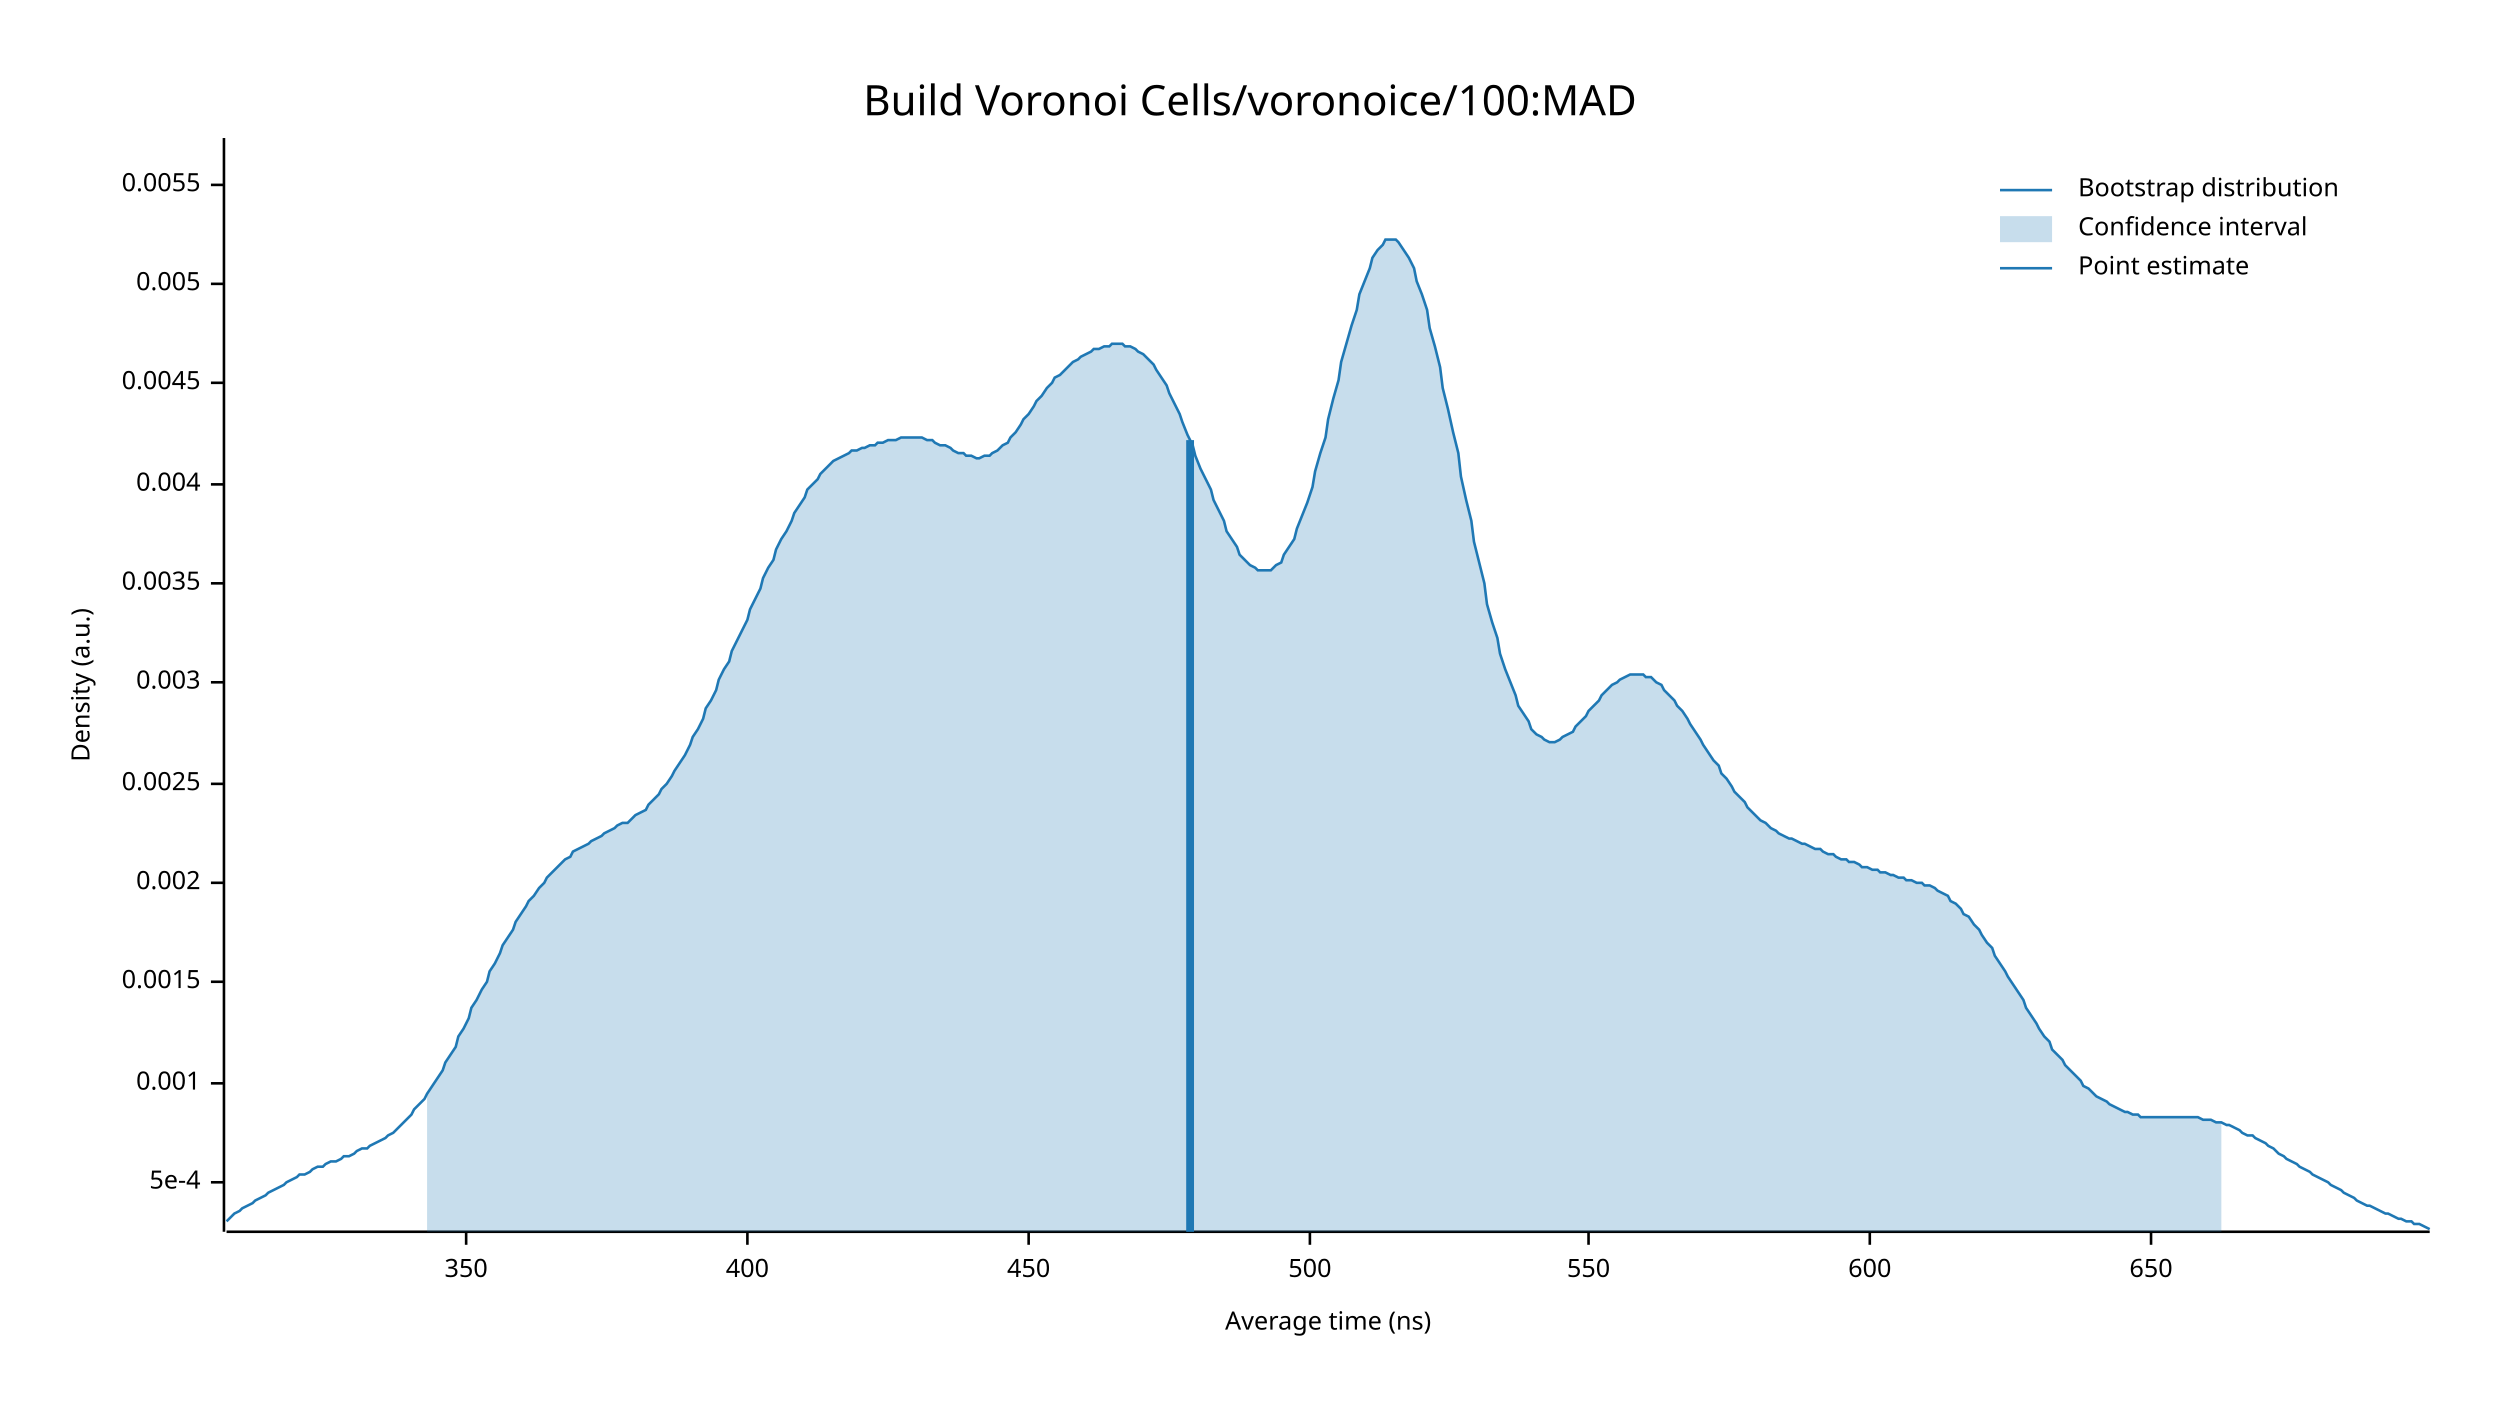
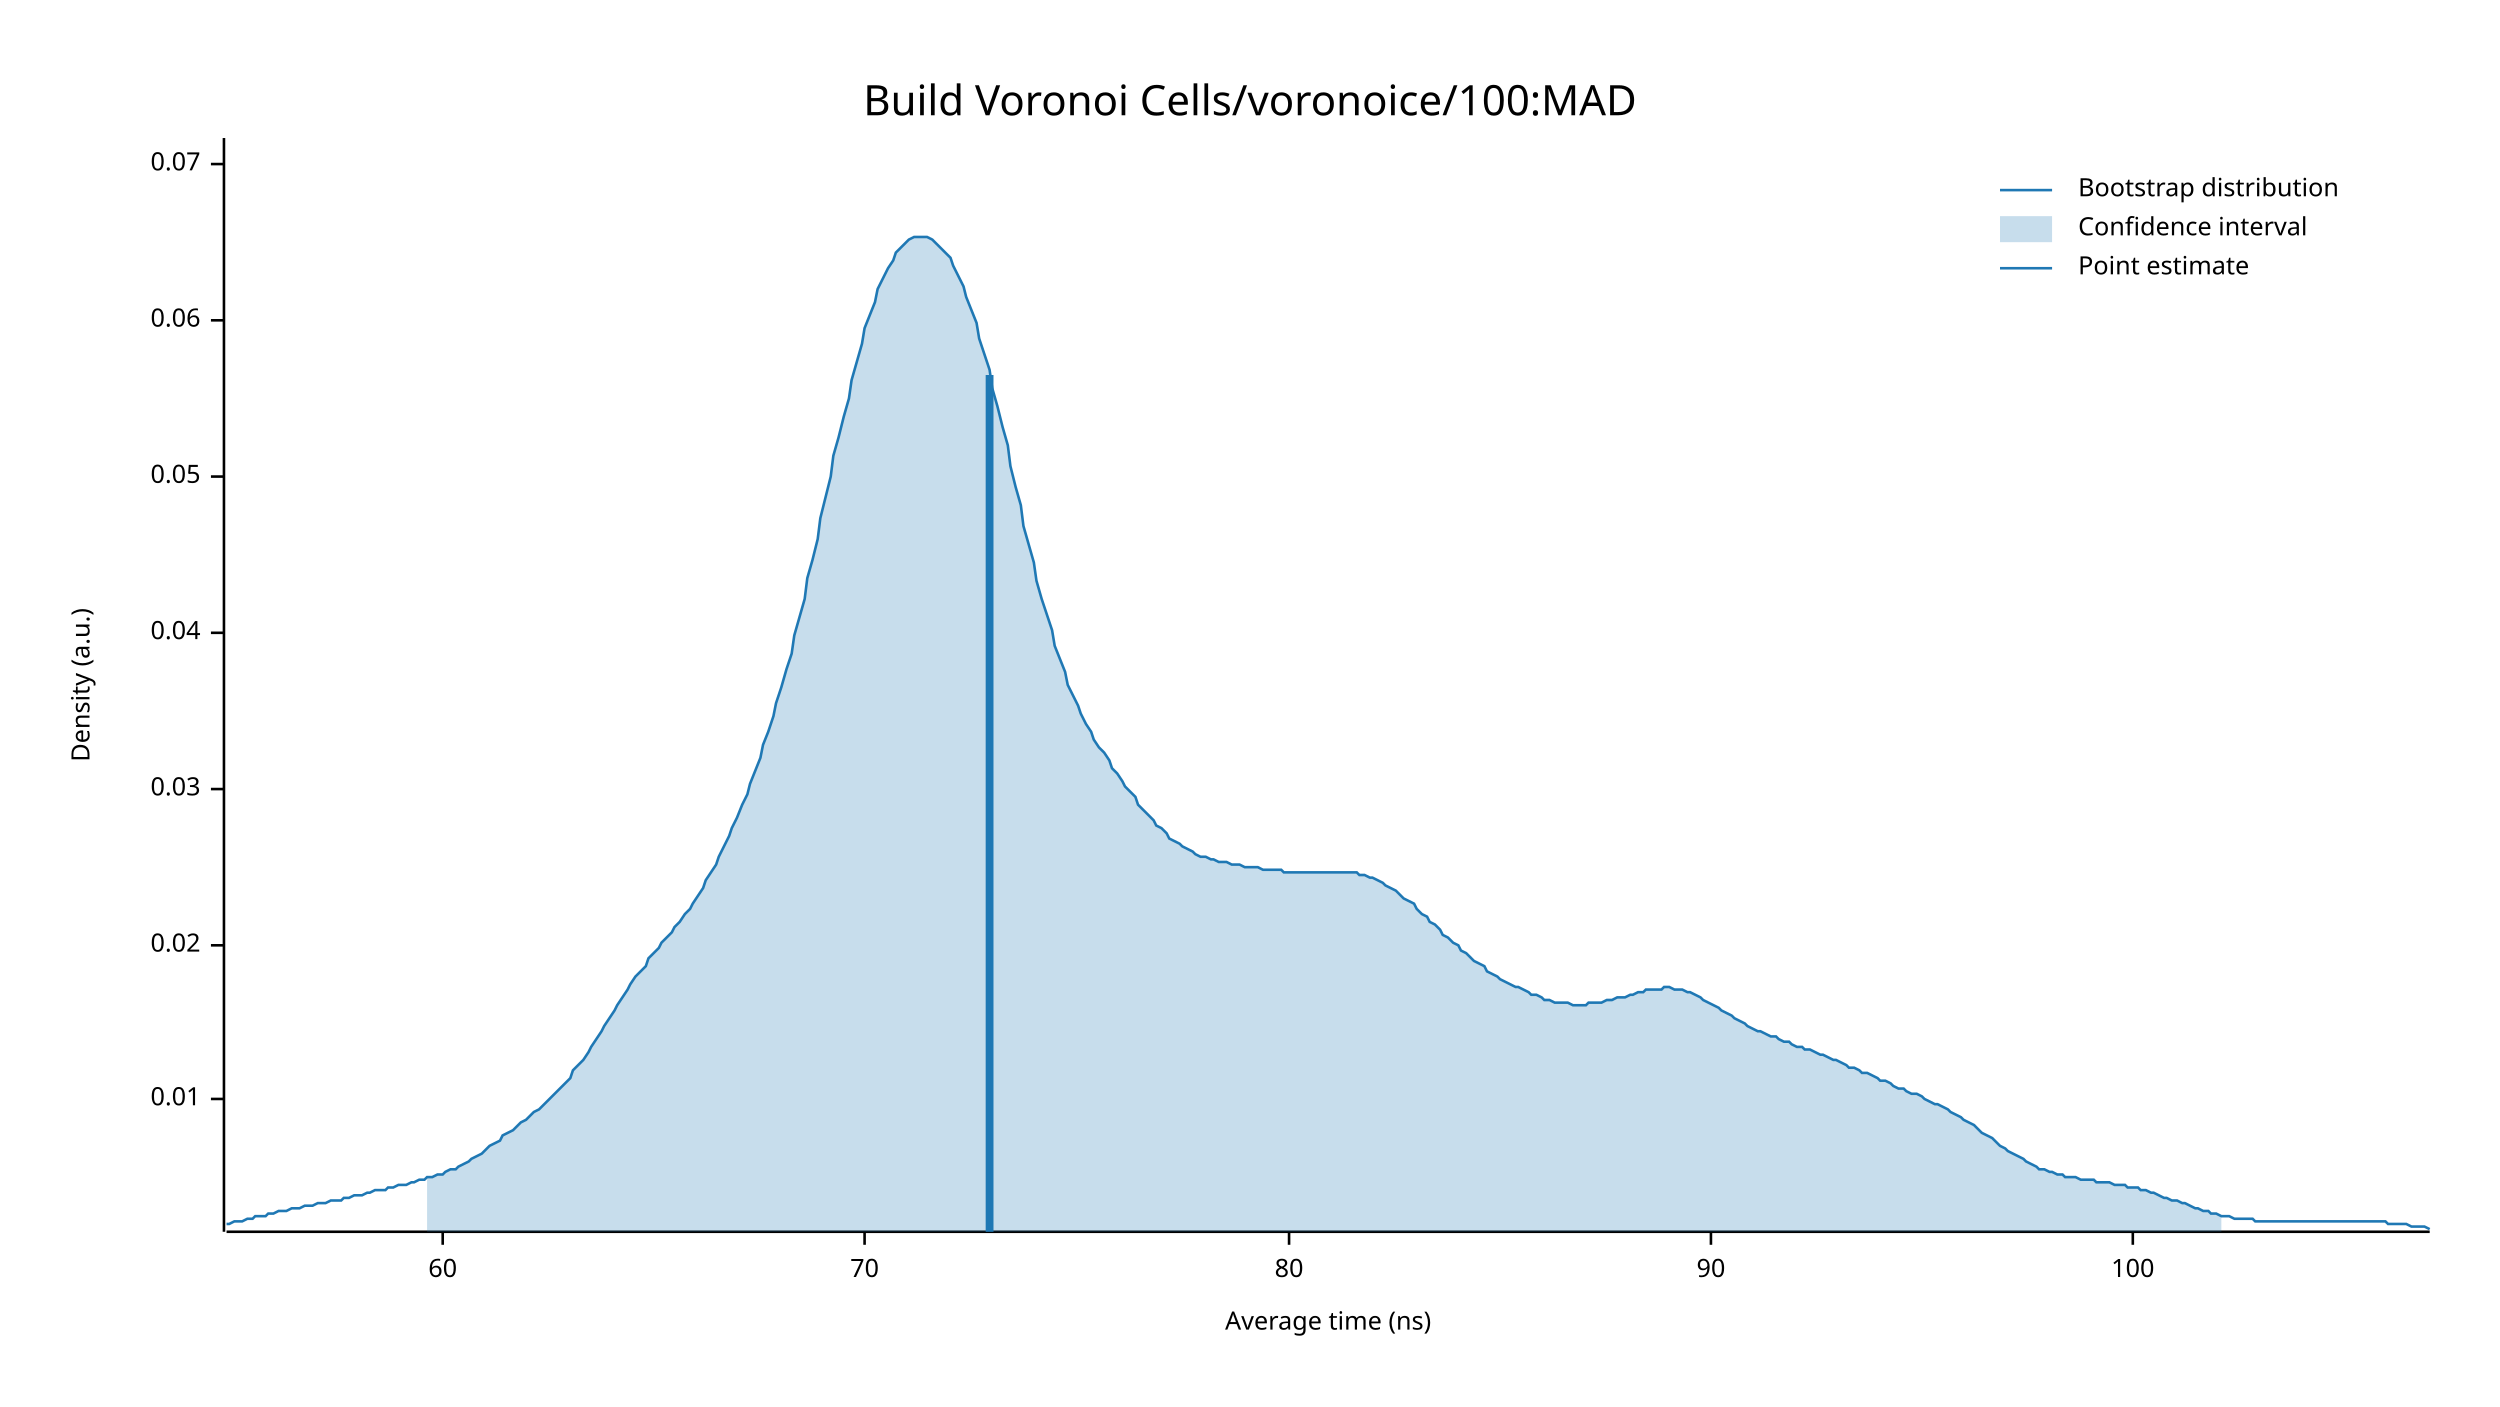
<svg xmlns="http://www.w3.org/2000/svg" width="960" height="540" viewBox="0 0 960 540">
  <text x="480" y="32" dy="0.76em" text-anchor="middle" font-family="sans-serif" font-size="16.129" opacity="1" fill="#000000">
Build Voronoi Cells/voronoice/100:MAD
</text>
  <text x="27" y="263" dy="0.76em" text-anchor="middle" font-family="sans-serif" font-size="9.677" opacity="1" fill="#000000" transform="rotate(270, 27, 263)">
Density (a.u.)
</text>
  <text x="510" y="513" dy="-0.5ex" text-anchor="middle" font-family="sans-serif" font-size="9.677" opacity="1" fill="#000000">
Average time (ns)
</text>
  <polyline fill="none" opacity="1" stroke="#000000" stroke-width="1" points="86,53 86,473 " />
-   <text x="77" y="454" dy="0.5ex" text-anchor="end" font-family="sans-serif" font-size="9.677" opacity="1" fill="#000000">
- 5e-4
+   <text x="77" y="422" dy="0.5ex" text-anchor="end" font-family="sans-serif" font-size="9.677" opacity="1" fill="#000000">
+ 0.01
</text>
-   <polyline fill="none" opacity="1" stroke="#000000" stroke-width="1" points="81,454 86,454 " />
-   <text x="77" y="416" dy="0.5ex" text-anchor="end" font-family="sans-serif" font-size="9.677" opacity="1" fill="#000000">
- 0.001
+   <polyline fill="none" opacity="1" stroke="#000000" stroke-width="1" points="81,422 86,422 " />
+   <text x="77" y="363" dy="0.5ex" text-anchor="end" font-family="sans-serif" font-size="9.677" opacity="1" fill="#000000">
+ 0.02
</text>
-   <polyline fill="none" opacity="1" stroke="#000000" stroke-width="1" points="81,416 86,416 " />
-   <text x="77" y="377" dy="0.5ex" text-anchor="end" font-family="sans-serif" font-size="9.677" opacity="1" fill="#000000">
- 0.0015
+   <polyline fill="none" opacity="1" stroke="#000000" stroke-width="1" points="81,363 86,363 " />
+   <text x="77" y="303" dy="0.5ex" text-anchor="end" font-family="sans-serif" font-size="9.677" opacity="1" fill="#000000">
+ 0.03
</text>
-   <polyline fill="none" opacity="1" stroke="#000000" stroke-width="1" points="81,377 86,377 " />
-   <text x="77" y="339" dy="0.5ex" text-anchor="end" font-family="sans-serif" font-size="9.677" opacity="1" fill="#000000">
- 0.002
+   <polyline fill="none" opacity="1" stroke="#000000" stroke-width="1" points="81,303 86,303 " />
+   <text x="77" y="243" dy="0.5ex" text-anchor="end" font-family="sans-serif" font-size="9.677" opacity="1" fill="#000000">
+ 0.04
</text>
-   <polyline fill="none" opacity="1" stroke="#000000" stroke-width="1" points="81,339 86,339 " />
-   <text x="77" y="301" dy="0.5ex" text-anchor="end" font-family="sans-serif" font-size="9.677" opacity="1" fill="#000000">
- 0.0025
+   <polyline fill="none" opacity="1" stroke="#000000" stroke-width="1" points="81,243 86,243 " />
+   <text x="77" y="183" dy="0.5ex" text-anchor="end" font-family="sans-serif" font-size="9.677" opacity="1" fill="#000000">
+ 0.05
</text>
-   <polyline fill="none" opacity="1" stroke="#000000" stroke-width="1" points="81,301 86,301 " />
-   <text x="77" y="262" dy="0.5ex" text-anchor="end" font-family="sans-serif" font-size="9.677" opacity="1" fill="#000000">
- 0.003
+   <polyline fill="none" opacity="1" stroke="#000000" stroke-width="1" points="81,183 86,183 " />
+   <text x="77" y="123" dy="0.5ex" text-anchor="end" font-family="sans-serif" font-size="9.677" opacity="1" fill="#000000">
+ 0.06
</text>
-   <polyline fill="none" opacity="1" stroke="#000000" stroke-width="1" points="81,262 86,262 " />
-   <text x="77" y="224" dy="0.5ex" text-anchor="end" font-family="sans-serif" font-size="9.677" opacity="1" fill="#000000">
- 0.0035
+   <polyline fill="none" opacity="1" stroke="#000000" stroke-width="1" points="81,123 86,123 " />
+   <text x="77" y="63" dy="0.5ex" text-anchor="end" font-family="sans-serif" font-size="9.677" opacity="1" fill="#000000">
+ 0.07
</text>
-   <polyline fill="none" opacity="1" stroke="#000000" stroke-width="1" points="81,224 86,224 " />
-   <text x="77" y="186" dy="0.5ex" text-anchor="end" font-family="sans-serif" font-size="9.677" opacity="1" fill="#000000">
- 0.004
+   <polyline fill="none" opacity="1" stroke="#000000" stroke-width="1" points="81,63 86,63 " />
+   <polyline fill="none" opacity="1" stroke="#000000" stroke-width="1" points="87,473 933,473 " />
+   <text x="170" y="483" dy="0.76em" text-anchor="middle" font-family="sans-serif" font-size="9.677" opacity="1" fill="#000000">
+ 60
</text>
-   <polyline fill="none" opacity="1" stroke="#000000" stroke-width="1" points="81,186 86,186 " />
-   <text x="77" y="147" dy="0.5ex" text-anchor="end" font-family="sans-serif" font-size="9.677" opacity="1" fill="#000000">
- 0.0045
+   <polyline fill="none" opacity="1" stroke="#000000" stroke-width="1" points="170,473 170,478 " />
+   <text x="332" y="483" dy="0.76em" text-anchor="middle" font-family="sans-serif" font-size="9.677" opacity="1" fill="#000000">
+ 70
</text>
-   <polyline fill="none" opacity="1" stroke="#000000" stroke-width="1" points="81,147 86,147 " />
-   <text x="77" y="109" dy="0.5ex" text-anchor="end" font-family="sans-serif" font-size="9.677" opacity="1" fill="#000000">
- 0.005
+   <polyline fill="none" opacity="1" stroke="#000000" stroke-width="1" points="332,473 332,478 " />
+   <text x="495" y="483" dy="0.76em" text-anchor="middle" font-family="sans-serif" font-size="9.677" opacity="1" fill="#000000">
+ 80
</text>
-   <polyline fill="none" opacity="1" stroke="#000000" stroke-width="1" points="81,109 86,109 " />
-   <text x="77" y="71" dy="0.5ex" text-anchor="end" font-family="sans-serif" font-size="9.677" opacity="1" fill="#000000">
- 0.0055
+   <polyline fill="none" opacity="1" stroke="#000000" stroke-width="1" points="495,473 495,478 " />
+   <text x="657" y="483" dy="0.76em" text-anchor="middle" font-family="sans-serif" font-size="9.677" opacity="1" fill="#000000">
+ 90
</text>
-   <polyline fill="none" opacity="1" stroke="#000000" stroke-width="1" points="81,71 86,71 " />
-   <polyline fill="none" opacity="1" stroke="#000000" stroke-width="1" points="87,473 933,473 " />
-   <text x="179" y="483" dy="0.76em" text-anchor="middle" font-family="sans-serif" font-size="9.677" opacity="1" fill="#000000">
- 350
+   <polyline fill="none" opacity="1" stroke="#000000" stroke-width="1" points="657,473 657,478 " />
+   <text x="819" y="483" dy="0.76em" text-anchor="middle" font-family="sans-serif" font-size="9.677" opacity="1" fill="#000000">
+ 100
</text>
-   <polyline fill="none" opacity="1" stroke="#000000" stroke-width="1" points="179,473 179,478 " />
-   <text x="287" y="483" dy="0.76em" text-anchor="middle" font-family="sans-serif" font-size="9.677" opacity="1" fill="#000000">
- 400
- </text>
-   <polyline fill="none" opacity="1" stroke="#000000" stroke-width="1" points="287,473 287,478 " />
-   <text x="395" y="483" dy="0.76em" text-anchor="middle" font-family="sans-serif" font-size="9.677" opacity="1" fill="#000000">
- 450
- </text>
-   <polyline fill="none" opacity="1" stroke="#000000" stroke-width="1" points="395,473 395,478 " />
-   <text x="503" y="483" dy="0.76em" text-anchor="middle" font-family="sans-serif" font-size="9.677" opacity="1" fill="#000000">
- 500
- </text>
-   <polyline fill="none" opacity="1" stroke="#000000" stroke-width="1" points="503,473 503,478 " />
-   <text x="610" y="483" dy="0.76em" text-anchor="middle" font-family="sans-serif" font-size="9.677" opacity="1" fill="#000000">
- 550
- </text>
-   <polyline fill="none" opacity="1" stroke="#000000" stroke-width="1" points="610,473 610,478 " />
-   <text x="718" y="483" dy="0.76em" text-anchor="middle" font-family="sans-serif" font-size="9.677" opacity="1" fill="#000000">
- 600
- </text>
-   <polyline fill="none" opacity="1" stroke="#000000" stroke-width="1" points="718,473 718,478 " />
-   <text x="826" y="483" dy="0.76em" text-anchor="middle" font-family="sans-serif" font-size="9.677" opacity="1" fill="#000000">
- 650
- </text>
-   <polyline fill="none" opacity="1" stroke="#000000" stroke-width="1" points="826,473 826,478 " />
-   <polyline fill="none" opacity="1" stroke="#1F78B4" stroke-width="1" points="87,469 88,468 90,466 92,465 93,464 95,463 97,462 98,461 100,460 102,459 103,458 105,457 107,456 109,455 110,454 112,453 114,452 115,451 117,451 119,450 120,449 122,448 124,448 125,447 127,446 129,446 131,445 132,444 134,444 136,443 137,442 139,441 141,441 142,440 144,439 146,438 148,437 149,436 151,435 153,433 154,432 156,430 158,428 159,426 161,424 163,422 164,420 166,417 168,414 170,411 171,408 173,405 175,402 176,398 178,395 180,391 181,387 183,384 185,380 187,377 188,373 190,370 192,366 193,363 195,360 197,357 198,354 200,351 202,348 203,346 205,344 207,341 209,339 210,337 212,335 214,333 215,332 217,330 219,329 220,327 222,326 224,325 226,324 227,323 229,322 231,321 232,320 234,319 236,318 237,317 239,316 241,316 242,315 244,313 246,312 248,311 249,309 251,307 253,305 254,303 256,301 258,298 259,296 261,293 263,290 265,286 266,283 268,280 270,276 271,272 273,269 275,265 276,261 278,257 280,254 281,250 283,246 285,242 287,238 288,234 290,230 292,226 293,222 295,218 297,215 298,211 300,207 302,204 304,200 305,197 307,194 309,191 310,188 312,186 314,184 315,182 317,180 319,178 320,177 322,176 324,175 326,174 327,173 329,173 331,172 332,172 334,171 336,171 337,170 339,170 341,169 343,169 344,169 346,168 348,168 349,168 351,168 353,168 354,168 356,169 358,169 359,170 361,171 363,171 365,172 366,173 368,174 370,174 371,175 373,175 375,176 376,176 378,175 380,175 381,174 383,173 385,171 387,170 388,168 390,166 392,163 393,161 395,159 397,156 398,154 400,152 402,149 404,147 405,145 407,144 409,142 410,141 412,139 414,138 415,137 417,136 419,135 420,134 422,134 424,133 426,133 427,132 429,132 431,132 432,133 434,133 436,134 437,135 439,136 441,138 443,140 444,142 446,145 448,148 449,151 451,155 453,159 454,162 456,167 458,171 459,175 461,180 463,184 465,188 466,192 468,196 470,200 471,204 473,207 475,210 476,213 478,215 480,217 482,218 483,219 485,219 487,219 488,219 490,217 492,216 493,213 495,210 497,207 498,203 500,198 502,193 504,187 505,181 507,174 509,168 510,161 512,153 514,146 515,139 517,132 519,125 521,119 522,113 524,108 526,103 527,99 529,96 531,94 532,92 534,92 536,92 537,93 539,96 541,99 543,103 544,108 546,113 548,119 549,126 551,133 553,141 554,149 556,157 558,166 560,174 561,183 563,192 565,200 566,208 568,216 570,224 571,232 573,239 575,245 576,251 578,257 580,262 582,267 583,271 585,274 587,277 588,280 590,282 592,283 593,284 595,285 597,285 599,284 600,283 602,282 604,281 605,279 607,277 609,275 610,273 612,271 614,269 615,267 617,265 619,263 621,262 622,261 624,260 626,259 627,259 629,259 631,259 632,260 634,260 636,262 638,263 639,265 641,267 643,269 644,271 646,273 648,276 649,278 651,281 653,284 654,286 656,289 658,292 660,294 661,297 663,299 665,302 666,304 668,306 670,308 671,310 673,312 675,314 676,315 678,316 680,318 682,319 683,320 685,321 687,322 688,322 690,323 692,324 693,324 695,325 697,326 699,326 700,327 702,328 704,328 705,329 707,330 709,330 710,331 712,331 714,332 715,333 717,333 719,334 721,334 722,335 724,335 726,336 727,336 729,337 731,337 732,338 734,338 736,339 738,339 739,340 741,340 743,341 744,342 746,343 748,344 749,346 751,347 753,349 754,351 756,352 758,355 760,357 761,359 763,362 765,364 766,367 768,370 770,373 771,375 773,378 775,381 777,384 778,387 780,390 782,393 783,395 785,398 787,400 788,403 790,405 792,407 793,409 795,411 797,413 799,415 800,417 802,418 804,420 805,421 807,422 809,423 810,424 812,425 814,426 816,427 817,427 819,428 821,428 822,429 824,429 826,429 827,429 829,429 831,429 832,429 834,429 836,429 838,429 839,429 841,429 843,429 844,429 846,430 848,430 849,430 851,431 853,431 855,432 856,432 858,433 860,434 861,435 863,436 865,436 866,437 868,438 870,439 871,440 873,441 875,443 877,444 878,445 880,446 882,447 883,448 885,449 887,450 888,451 890,452 892,453 894,454 895,455 897,456 899,457 900,458 902,459 904,460 905,461 907,462 909,463 910,463 912,464 914,465 916,466 917,466 919,467 921,468 922,468 924,469 926,469 927,470 929,470 931,471 933,472 " />
-   <polygon opacity="0.25" fill="#1F78B4" points="164,420 166,417 168,414 170,411 171,408 173,405 175,402 176,398 178,395 180,391 181,387 183,384 185,380 187,377 188,373 190,370 192,366 193,363 195,360 197,357 198,354 200,351 202,348 203,346 205,344 207,341 209,339 210,337 212,335 214,333 215,332 217,330 219,329 220,327 222,326 224,325 226,324 227,323 229,322 231,321 232,320 234,319 236,318 237,317 239,316 241,316 242,315 244,313 246,312 248,311 249,309 251,307 253,305 254,303 256,301 258,298 259,296 261,293 263,290 265,286 266,283 268,280 270,276 271,272 273,269 275,265 276,261 278,257 280,254 281,250 283,246 285,242 287,238 288,234 290,230 292,226 293,222 295,218 297,215 298,211 300,207 302,204 304,200 305,197 307,194 309,191 310,188 312,186 314,184 315,182 317,180 319,178 320,177 322,176 324,175 326,174 327,173 329,173 331,172 332,172 334,171 336,171 337,170 339,170 341,169 343,169 344,169 346,168 348,168 349,168 351,168 353,168 354,168 356,169 358,169 359,170 361,171 363,171 365,172 366,173 368,174 370,174 371,175 373,175 375,176 376,176 378,175 380,175 381,174 383,173 385,171 387,170 388,168 390,166 392,163 393,161 395,159 397,156 398,154 400,152 402,149 404,147 405,145 407,144 409,142 410,141 412,139 414,138 415,137 417,136 419,135 420,134 422,134 424,133 426,133 427,132 429,132 431,132 432,133 434,133 436,134 437,135 439,136 441,138 443,140 444,142 446,145 448,148 449,151 451,155 453,159 454,162 456,167 458,171 459,175 461,180 463,184 465,188 466,192 468,196 470,200 471,204 473,207 475,210 476,213 478,215 480,217 482,218 483,219 485,219 487,219 488,219 490,217 492,216 493,213 495,210 497,207 498,203 500,198 502,193 504,187 505,181 507,174 509,168 510,161 512,153 514,146 515,139 517,132 519,125 521,119 522,113 524,108 526,103 527,99 529,96 531,94 532,92 534,92 536,92 537,93 539,96 541,99 543,103 544,108 546,113 548,119 549,126 551,133 553,141 554,149 556,157 558,166 560,174 561,183 563,192 565,200 566,208 568,216 570,224 571,232 573,239 575,245 576,251 578,257 580,262 582,267 583,271 585,274 587,277 588,280 590,282 592,283 593,284 595,285 597,285 599,284 600,283 602,282 604,281 605,279 607,277 609,275 610,273 612,271 614,269 615,267 617,265 619,263 621,262 622,261 624,260 626,259 627,259 629,259 631,259 632,260 634,260 636,262 638,263 639,265 641,267 643,269 644,271 646,273 648,276 649,278 651,281 653,284 654,286 656,289 658,292 660,294 661,297 663,299 665,302 666,304 668,306 670,308 671,310 673,312 675,314 676,315 678,316 680,318 682,319 683,320 685,321 687,322 688,322 690,323 692,324 693,324 695,325 697,326 699,326 700,327 702,328 704,328 705,329 707,330 709,330 710,331 712,331 714,332 715,333 717,333 719,334 721,334 722,335 724,335 726,336 727,336 729,337 731,337 732,338 734,338 736,339 738,339 739,340 741,340 743,341 744,342 746,343 748,344 749,346 751,347 753,349 754,351 756,352 758,355 760,357 761,359 763,362 765,364 766,367 768,370 770,373 771,375 773,378 775,381 777,384 778,387 780,390 782,393 783,395 785,398 787,400 788,403 790,405 792,407 793,409 795,411 797,413 799,415 800,417 802,418 804,420 805,421 807,422 809,423 810,424 812,425 814,426 816,427 817,427 819,428 821,428 822,429 824,429 826,429 827,429 829,429 831,429 832,429 834,429 836,429 838,429 839,429 841,429 843,429 844,429 846,430 848,430 849,430 851,431 853,431 853,473 164,473 " />
-   <polyline fill="none" opacity="1" stroke="#1F78B4" stroke-width="3" points="457,473 457,169 " />
+   <polyline fill="none" opacity="1" stroke="#000000" stroke-width="1" points="819,473 819,478 " />
+   <polyline fill="none" opacity="1" stroke="#1F78B4" stroke-width="1" points="87,470 88,470 90,469 92,469 93,469 95,468 97,468 98,467 100,467 102,467 103,466 105,466 107,465 109,465 110,465 112,464 114,464 115,464 117,463 119,463 120,463 122,462 124,462 125,462 127,461 129,461 131,461 132,460 134,460 136,459 137,459 139,459 141,458 142,458 144,457 146,457 148,457 149,456 151,456 153,455 154,455 156,455 158,454 159,454 161,453 163,453 164,452 166,452 168,451 170,451 171,450 173,449 175,449 176,448 178,447 180,446 181,445 183,444 185,443 187,441 188,440 190,439 192,438 193,436 195,435 197,434 198,433 200,431 202,430 203,429 205,427 207,426 209,424 210,423 212,421 214,419 215,418 217,416 219,414 220,411 222,409 224,407 226,404 227,402 229,399 231,396 232,394 234,391 236,388 237,386 239,383 241,380 242,378 244,375 246,373 248,371 249,368 251,366 253,364 254,362 256,360 258,358 259,356 261,354 263,351 265,349 266,347 268,344 270,341 271,338 273,335 275,332 276,329 278,325 280,321 281,318 283,314 285,309 287,305 288,301 290,296 292,291 293,286 295,281 297,275 298,270 300,264 302,257 304,251 305,244 307,237 309,230 310,222 312,215 314,207 315,199 317,191 319,183 320,175 322,168 324,160 326,153 327,146 329,139 331,132 332,126 334,121 336,116 337,111 339,107 341,103 343,100 344,97 346,95 348,93 349,92 351,91 353,91 354,91 356,91 358,92 359,93 361,95 363,97 365,99 366,102 368,106 370,110 371,114 373,119 375,124 376,130 378,136 380,142 381,149 383,156 385,164 387,171 388,179 390,187 392,194 393,202 395,209 397,216 398,223 400,230 402,236 404,242 405,248 407,253 409,258 410,263 412,267 414,271 415,274 417,278 419,281 420,284 422,287 424,289 426,292 427,295 429,297 431,300 432,302 434,304 436,306 437,309 439,311 441,313 443,315 444,317 446,318 448,320 449,322 451,323 453,324 454,325 456,326 458,327 459,328 461,329 463,329 465,330 466,330 468,331 470,331 471,331 473,332 475,332 476,332 478,333 480,333 482,333 483,333 485,334 487,334 488,334 490,334 492,334 493,335 495,335 497,335 498,335 500,335 502,335 504,335 505,335 507,335 509,335 510,335 512,335 514,335 515,335 517,335 519,335 521,335 522,336 524,336 526,337 527,337 529,338 531,339 532,340 534,341 536,342 537,343 539,345 541,346 543,347 544,349 546,351 548,352 549,354 551,355 553,357 554,359 556,360 558,362 560,363 561,365 563,366 565,368 566,369 568,370 570,371 571,373 573,374 575,375 576,376 578,377 580,378 582,379 583,379 585,380 587,381 588,382 590,382 592,383 593,384 595,384 597,385 599,385 600,385 602,385 604,386 605,386 607,386 609,386 610,385 612,385 614,385 615,385 617,384 619,384 621,383 622,383 624,383 626,382 627,382 629,381 631,381 632,380 634,380 636,380 638,380 639,379 641,379 643,380 644,380 646,380 648,381 649,381 651,382 653,383 654,384 656,385 658,386 660,387 661,388 663,389 665,390 666,391 668,392 670,393 671,394 673,395 675,396 676,396 678,397 680,398 682,398 683,399 685,400 687,400 688,401 690,402 692,402 693,403 695,403 697,404 699,405 700,405 702,406 704,407 705,407 707,408 709,409 710,410 712,410 714,411 715,412 717,412 719,413 721,414 722,415 724,415 726,416 727,417 729,418 731,418 732,419 734,420 736,420 738,421 739,422 741,423 743,424 744,424 746,425 748,426 749,427 751,428 753,429 754,430 756,431 758,432 760,434 761,435 763,436 765,437 766,438 768,440 770,441 771,442 773,443 775,444 777,445 778,446 780,447 782,448 783,449 785,449 787,450 788,450 790,451 792,451 793,452 795,452 797,452 799,453 800,453 802,453 804,453 805,454 807,454 809,454 810,454 812,455 814,455 816,455 817,456 819,456 821,456 822,457 824,457 826,458 827,458 829,459 831,460 832,460 834,461 836,461 838,462 839,462 841,463 843,464 844,464 846,465 848,465 849,466 851,466 853,467 855,467 856,467 858,468 860,468 861,468 863,468 865,468 866,469 868,469 870,469 871,469 873,469 875,469 877,469 878,469 880,469 882,469 883,469 885,469 887,469 888,469 890,469 892,469 894,469 895,469 897,469 899,469 900,469 902,469 904,469 905,469 907,469 909,469 910,469 912,469 914,469 916,469 917,470 919,470 921,470 922,470 924,470 926,471 927,471 929,471 931,471 933,472 " />
+   <polygon opacity="0.25" fill="#1F78B4" points="164,452 166,452 168,451 170,451 171,450 173,449 175,449 176,448 178,447 180,446 181,445 183,444 185,443 187,441 188,440 190,439 192,438 193,436 195,435 197,434 198,433 200,431 202,430 203,429 205,427 207,426 209,424 210,423 212,421 214,419 215,418 217,416 219,414 220,411 222,409 224,407 226,404 227,402 229,399 231,396 232,394 234,391 236,388 237,386 239,383 241,380 242,378 244,375 246,373 248,371 249,368 251,366 253,364 254,362 256,360 258,358 259,356 261,354 263,351 265,349 266,347 268,344 270,341 271,338 273,335 275,332 276,329 278,325 280,321 281,318 283,314 285,309 287,305 288,301 290,296 292,291 293,286 295,281 297,275 298,270 300,264 302,257 304,251 305,244 307,237 309,230 310,222 312,215 314,207 315,199 317,191 319,183 320,175 322,168 324,160 326,153 327,146 329,139 331,132 332,126 334,121 336,116 337,111 339,107 341,103 343,100 344,97 346,95 348,93 349,92 351,91 353,91 354,91 356,91 358,92 359,93 361,95 363,97 365,99 366,102 368,106 370,110 371,114 373,119 375,124 376,130 378,136 380,142 381,149 383,156 385,164 387,171 388,179 390,187 392,194 393,202 395,209 397,216 398,223 400,230 402,236 404,242 405,248 407,253 409,258 410,263 412,267 414,271 415,274 417,278 419,281 420,284 422,287 424,289 426,292 427,295 429,297 431,300 432,302 434,304 436,306 437,309 439,311 441,313 443,315 444,317 446,318 448,320 449,322 451,323 453,324 454,325 456,326 458,327 459,328 461,329 463,329 465,330 466,330 468,331 470,331 471,331 473,332 475,332 476,332 478,333 480,333 482,333 483,333 485,334 487,334 488,334 490,334 492,334 493,335 495,335 497,335 498,335 500,335 502,335 504,335 505,335 507,335 509,335 510,335 512,335 514,335 515,335 517,335 519,335 521,335 522,336 524,336 526,337 527,337 529,338 531,339 532,340 534,341 536,342 537,343 539,345 541,346 543,347 544,349 546,351 548,352 549,354 551,355 553,357 554,359 556,360 558,362 560,363 561,365 563,366 565,368 566,369 568,370 570,371 571,373 573,374 575,375 576,376 578,377 580,378 582,379 583,379 585,380 587,381 588,382 590,382 592,383 593,384 595,384 597,385 599,385 600,385 602,385 604,386 605,386 607,386 609,386 610,385 612,385 614,385 615,385 617,384 619,384 621,383 622,383 624,383 626,382 627,382 629,381 631,381 632,380 634,380 636,380 638,380 639,379 641,379 643,380 644,380 646,380 648,381 649,381 651,382 653,383 654,384 656,385 658,386 660,387 661,388 663,389 665,390 666,391 668,392 670,393 671,394 673,395 675,396 676,396 678,397 680,398 682,398 683,399 685,400 687,400 688,401 690,402 692,402 693,403 695,403 697,404 699,405 700,405 702,406 704,407 705,407 707,408 709,409 710,410 712,410 714,411 715,412 717,412 719,413 721,414 722,415 724,415 726,416 727,417 729,418 731,418 732,419 734,420 736,420 738,421 739,422 741,423 743,424 744,424 746,425 748,426 749,427 751,428 753,429 754,430 756,431 758,432 760,434 761,435 763,436 765,437 766,438 768,440 770,441 771,442 773,443 775,444 777,445 778,446 780,447 782,448 783,449 785,449 787,450 788,450 790,451 792,451 793,452 795,452 797,452 799,453 800,453 802,453 804,453 805,454 807,454 809,454 810,454 812,455 814,455 816,455 817,456 819,456 821,456 822,457 824,457 826,458 827,458 829,459 831,460 832,460 834,461 836,461 838,462 839,462 841,463 843,464 844,464 846,465 848,465 849,466 851,466 853,467 853,473 164,473 " />
+   <polyline fill="none" opacity="1" stroke="#1F78B4" stroke-width="3" points="380,473 380,144 " />
  <text x="798" y="68" dy="0.76em" text-anchor="start" font-family="sans-serif" font-size="9.677" opacity="1" fill="#000000">
Bootstrap distribution
</text>
  <text x="798" y="83" dy="0.76em" text-anchor="start" font-family="sans-serif" font-size="9.677" opacity="1" fill="#000000">
Confidence interval
</text>
  <text x="798" y="98" dy="0.76em" text-anchor="start" font-family="sans-serif" font-size="9.677" opacity="1" fill="#000000">
Point estimate
</text>
  <polyline fill="none" opacity="1" stroke="#1F78B4" stroke-width="1" points="768,73 788,73 " />
  <rect x="768" y="83" width="20" height="10" opacity="0.25" fill="#1F78B4" stroke="none" />
  <polyline fill="none" opacity="1" stroke="#1F78B4" stroke-width="1" points="768,103 788,103 " />
</svg>
